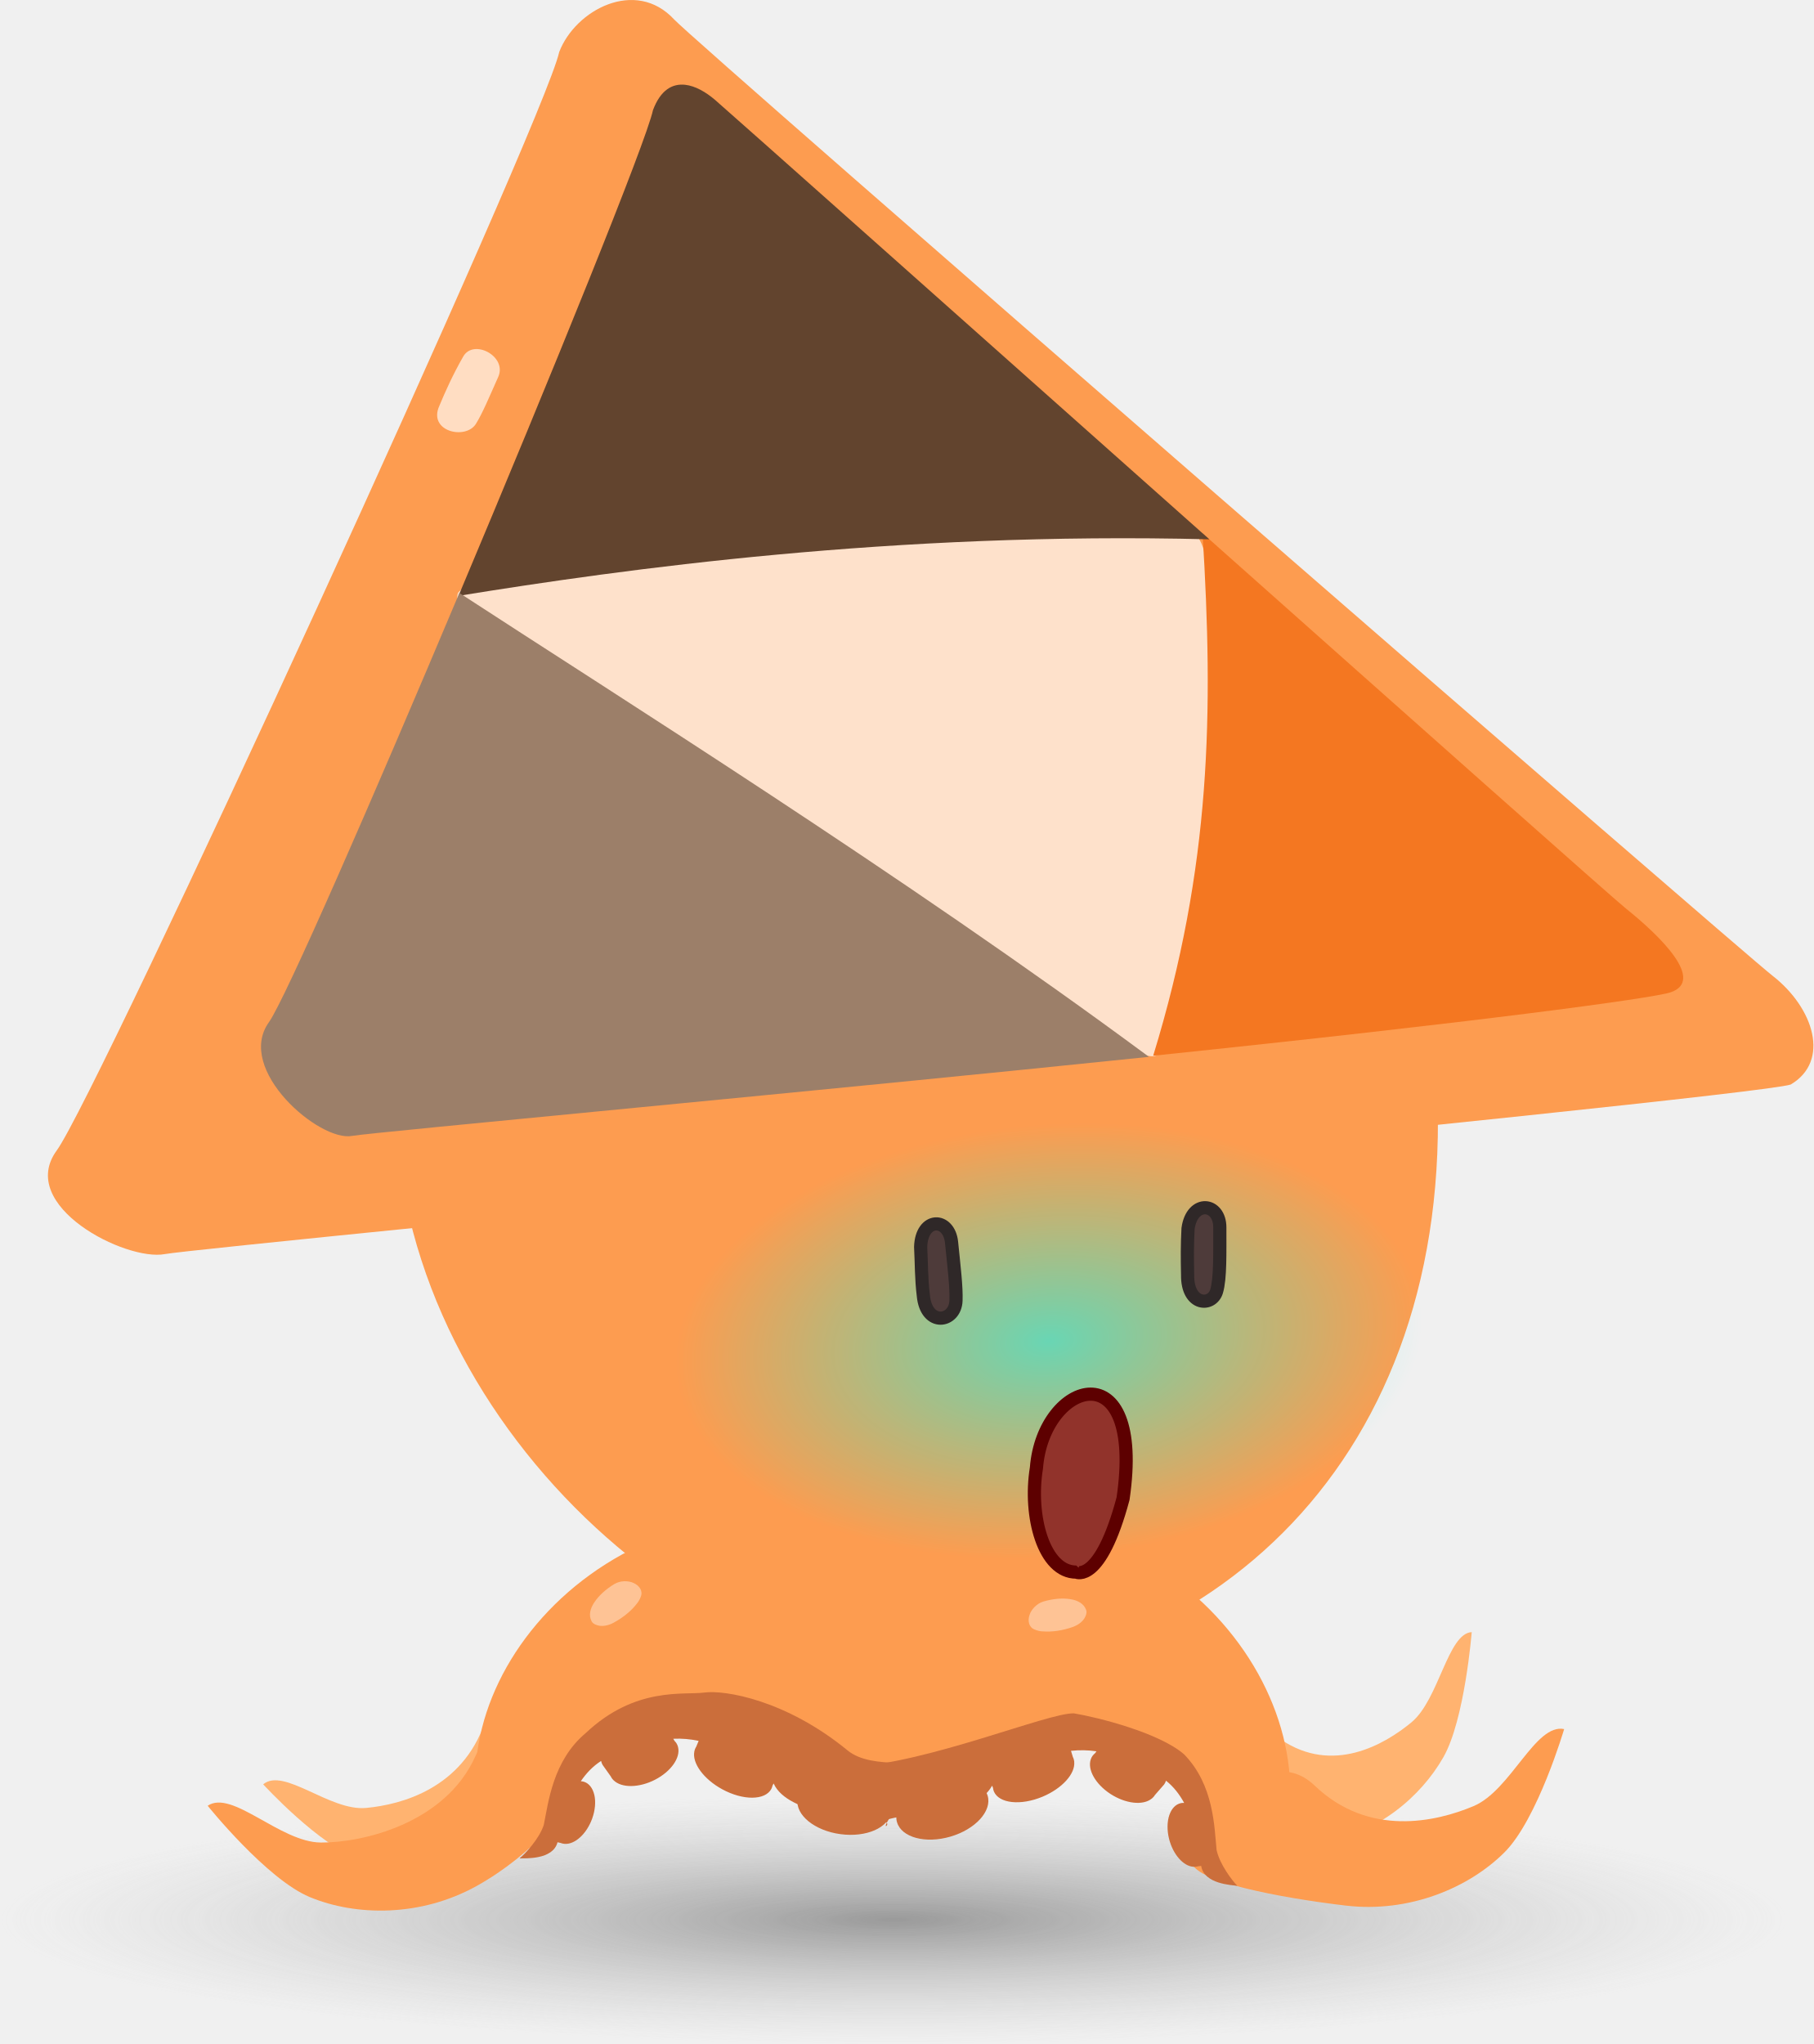
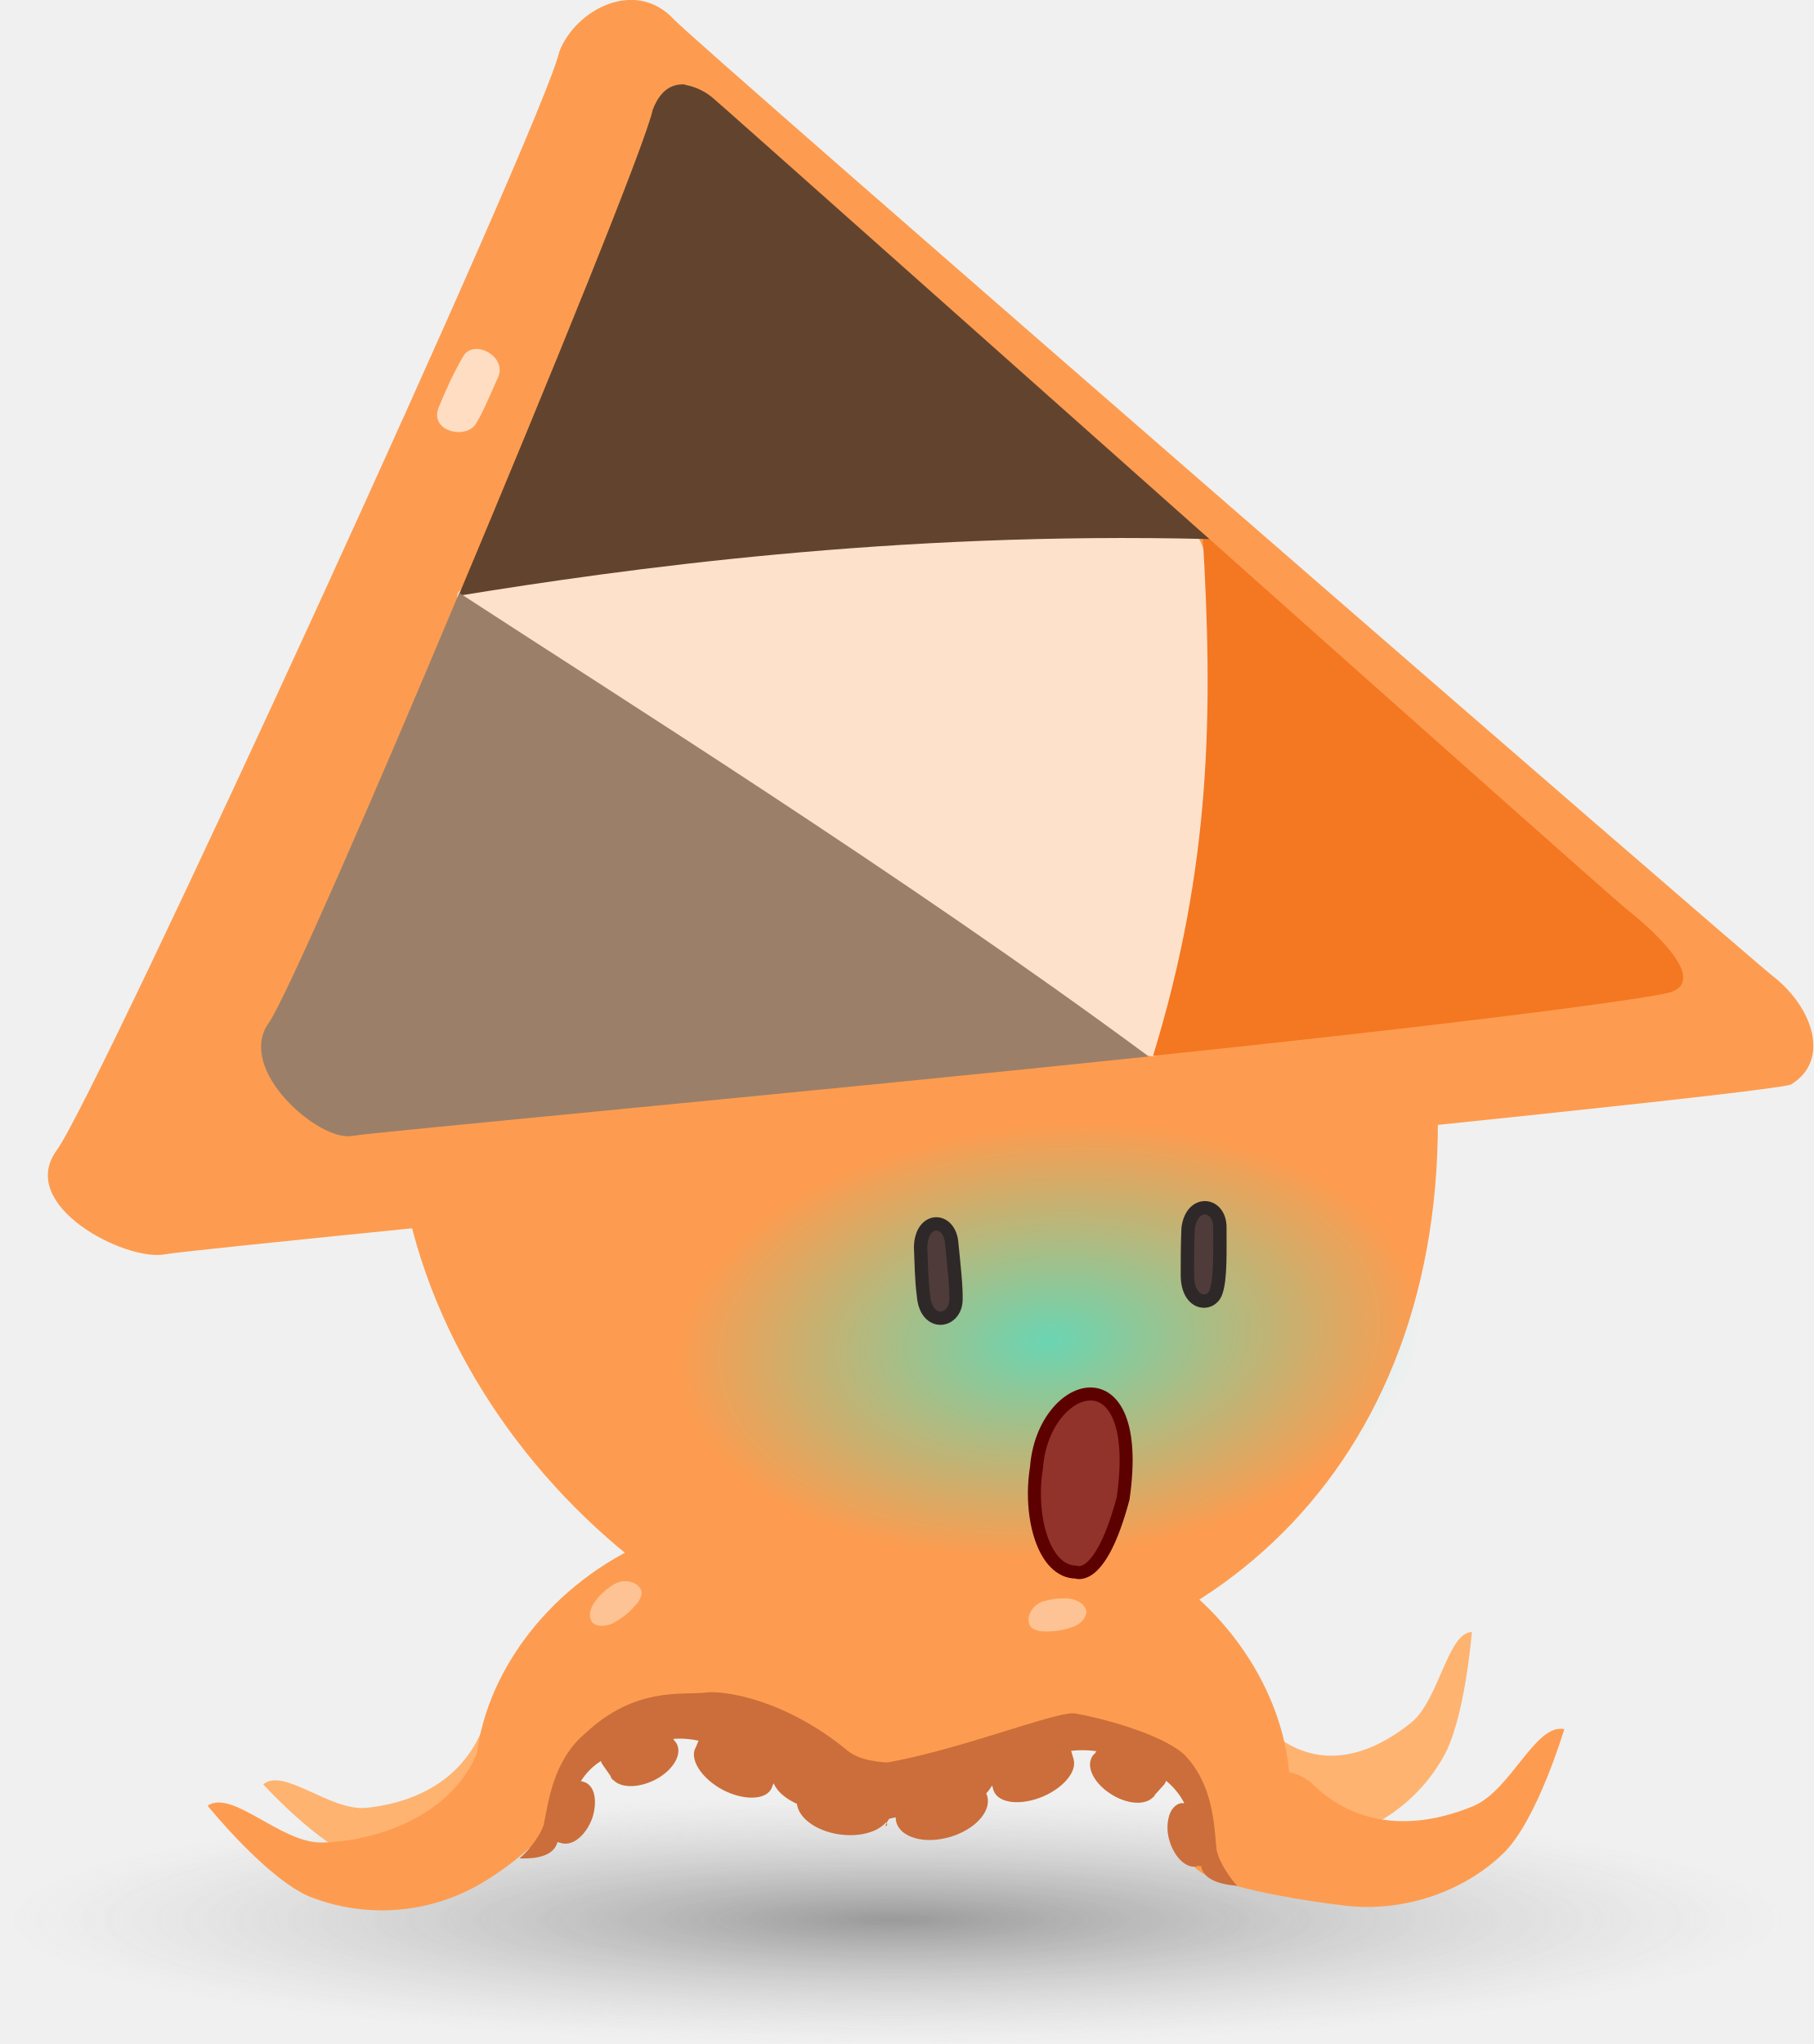
- <svg xmlns="http://www.w3.org/2000/svg" xmlns:xlink="http://www.w3.org/1999/xlink" width="50.232mm" height="56.612mm" viewBox="0 0 50.232 56.612" version="1.1" id="svg303">
-   <defs id="defs297">
-     <radialGradient xlink:href="#linearGradient2936" id="radialGradient1740-1-7-3-8" cx="56.456" cy="167.686" fx="56.456" fy="167.686" r="20.58" gradientTransform="matrix(0.503246,-0.00448318,0.00318307,0.2911602,63.09289,89.59984)" gradientUnits="userSpaceOnUse" />
-     <linearGradient id="linearGradient2936">
-       <stop style="stop-color:#00fffb;stop-opacity:1" offset="0" id="stop2932" />
-       <stop style="stop-color:#00ffe2;stop-opacity:0" offset="1" id="stop2934" />
+ <svg xmlns="http://www.w3.org/2000/svg" xmlns:xlink="http://www.w3.org/1999/xlink" viewBox="0 0 50.23 56.61">
+   <defs />
+   <defs>
+     <radialGradient id="d" cx="56.46" cy="167.69" r="20.58" fx="56.46" fy="167.69" gradientTransform="matrix(.50325 -.00448 .00318 .29116 63.1 89.6)" gradientUnits="userSpaceOnUse" xlink:href="#a" />
+     <radialGradient id="c" cx="56.46" cy="167.69" r="20.58" fx="56.46" fy="167.69" gradientTransform="matrix(1.20299 0 0 .16716 33.78 117.7)" gradientUnits="userSpaceOnUse" xlink:href="#b" />
+     <linearGradient id="a">
+       <stop offset="0" stop-color="#00fffb" />
+       <stop offset="1" stop-color="#00ffe2" stop-opacity="0" />
    </linearGradient>
-     <radialGradient xlink:href="#linearGradient1738" id="radialGradient1740-1-7-6" cx="56.456" cy="167.686" fx="56.456" fy="167.686" r="20.58" gradientTransform="matrix(1.202985,0,0,0.1671642,33.77891,117.698)" gradientUnits="userSpaceOnUse" />
-     <linearGradient id="linearGradient1738">
-       <stop style="stop-color:#838383;stop-opacity:1" offset="0" id="stop1734" />
-       <stop style="stop-color:#bfbfbf;stop-opacity:0" offset="1" id="stop1736" />
+     <linearGradient id="b">
+       <stop offset="0" stop-color="#838383" />
+       <stop offset="1" stop-color="#bfbfbf" stop-opacity="0" />
    </linearGradient>
  </defs>
-   <g id="layer1" transform="translate(-76.93734,-92.55685)">
-     <ellipse style="color:#000000;clip-rule:nonzero;display:inline;overflow:visible;visibility:visible;opacity:0.789;isolation:auto;mix-blend-mode:normal;color-interpolation:sRGB;color-interpolation-filters:linearRGB;solid-color:#000000;solid-opacity:1;vector-effect:none;fill:url(#radialGradient1740-1-7-6);fill-opacity:1;fill-rule:nonzero;stroke:none;stroke-width:0.265px;stroke-linecap:butt;stroke-linejoin:miter;stroke-miterlimit:4;stroke-dasharray:none;stroke-dashoffset:0;stroke-opacity:1;marker:none;paint-order:markers stroke fill;color-rendering:auto;image-rendering:auto;shape-rendering:auto;text-rendering:auto;enable-background:accumulate" id="path1732-7-3-8" cx="101.694" cy="145.729" rx="24.757" ry="3.44" />
-     <path style="opacity:1;vector-effect:none;fill:#ffb370;fill-opacity:1;fill-rule:evenodd;stroke:none;stroke-width:0.2;stroke-linecap:butt;stroke-linejoin:miter;stroke-miterlimit:4;stroke-dasharray:none;stroke-dashoffset:0;stroke-opacity:1" d="m 117.706,137.761 c -0.665,0.032 -0.908,1.867 -1.67,2.498 -0.762,0.631 -2.184,1.438 -3.601,0.487 -1.417,-0.951 -2.836,2.031 -2.779,2.567 0.058,0.535 2.538,0.45 3.983,0.239 1.446,-0.211 2.655,-1.225 3.283,-2.33 0.59,-1.038 0.783,-3.46 0.783,-3.46 z" id="path1043-7-2-6-0" />
-     <path style="fill:#fffdfb;fill-opacity:0.461;fill-rule:evenodd;stroke:none;stroke-width:0.365;stroke-linecap:butt;stroke-linejoin:miter;stroke-miterlimit:4;stroke-dasharray:none;stroke-opacity:1" d="m 103.763,139.134 c 0.219,-0.107 0.426,-0.285 0.604,-0.507 0.093,-0.117 0.16,-0.281 0.139,-0.422 -0.006,-0.071 -0.031,-0.135 -0.078,-0.168 -0.123,-0.109 -0.302,-0.107 -0.47,-0.038 -0.203,0.079 -0.399,0.232 -0.568,0.42 -0.118,0.137 -0.16,0.346 -0.125,0.501 0.034,0.17 0.152,0.305 0.309,0.274 0.065,-0.007 0.14,-0.031 0.19,-0.06 z" id="path867-4-7-4-4-3-7-2-6-5" />
-     <path style="opacity:1;vector-effect:none;fill:#ffb370;fill-opacity:1;fill-rule:evenodd;stroke:none;stroke-width:0.2;stroke-linecap:butt;stroke-linejoin:miter;stroke-miterlimit:4;stroke-dasharray:none;stroke-dashoffset:0;stroke-opacity:1" d="m 84.227,141.977 c 0.574,-0.481 1.845,0.747 2.849,0.654 1.004,-0.093 2.66,-0.552 3.29,-2.361 0.629,-1.808 3.551,-0.591 3.814,-0.135 0.264,0.456 -1.857,2.274 -3.186,3.209 -1.33,0.935 -2.93,1.074 -4.098,0.7 -1.097,-0.351 -2.669,-2.068 -2.669,-2.068 z" id="path1043-7-3-66" />
-     <path style="fill:#fffdfb;fill-opacity:0.461;fill-rule:evenodd;stroke:none;stroke-width:0.365;stroke-linecap:butt;stroke-linejoin:miter;stroke-miterlimit:4;stroke-dasharray:none;stroke-opacity:1" d="m 93.054,139.357 c -0.122,0.211 -0.312,0.406 -0.546,0.569 -0.123,0.085 -0.29,0.141 -0.43,0.11 -0.071,-0.011 -0.132,-0.04 -0.162,-0.089 -0.101,-0.13 -0.087,-0.309 -0.007,-0.472 0.092,-0.197 0.258,-0.383 0.457,-0.539 0.145,-0.109 0.356,-0.137 0.508,-0.091 0.168,0.045 0.294,0.171 0.253,0.326 -0.011,0.064 -0.041,0.138 -0.073,0.186 z" id="path867-4-7-4-4-3-7-4-0" />
-     <path style="color:#000000;clip-rule:nonzero;display:inline;overflow:visible;visibility:visible;opacity:1;isolation:auto;mix-blend-mode:normal;color-interpolation:sRGB;color-interpolation-filters:linearRGB;solid-color:#000000;solid-opacity:1;vector-effect:none;fill:#fd9c50;fill-opacity:1;fill-rule:nonzero;stroke:none;stroke-width:0.2;stroke-linecap:butt;stroke-linejoin:miter;stroke-miterlimit:4;stroke-dasharray:none;stroke-dashoffset:0;stroke-opacity:1;marker:none;paint-order:markers stroke fill;color-rendering:auto;image-rendering:auto;shape-rendering:auto;text-rendering:auto;enable-background:accumulate" d="m 116.229,118.588 c 2.32,11.268 -3.095,18.714 -11.26,20.321 -7.243,1.426 -16.24,-5.915 -17.02,-14.658 -0.614,-6.884 3.528,-12.012 11.742,-13.297 8.002,-1.252 15.512,2.65 16.538,7.634 z" id="path865-2-8-0" />
-     <path style="fill:#fd9c50;fill-opacity:1;fill-rule:evenodd;stroke:none;stroke-width:0.2;stroke-linecap:butt;stroke-linejoin:miter;stroke-miterlimit:4;stroke-dasharray:none;stroke-opacity:1" d="m 92.428,93.997 c 0.446,-1.167 2.116,-2.055 3.183,-0.902 0.632,0.682 29.579,25.829 30.421,26.482 1.155,0.897 1.609,2.37 0.508,3.018 -1.172,0.381 -43.956,4.49 -45.037,4.696 -1.08,0.205 -4.116,-1.339 -2.992,-2.873 1.124,-1.534 13.503,-28.486 13.917,-30.422 z" id="path863-4-1-4" />
-     <g id="g1182-9-2-6" transform="matrix(1.025565,0.1801979,-0.02159692,0.9712776,50.65346,-24.3123)" style="opacity:0.7">
-       <path id="path1176-2-9-2" d="m 40.727,129.676 c 1.767,-2.45 18.797,-6.065 19.841,-5.302 1.044,0.763 0.485,14.546 -0.841,14.988 -1.325,0.442 -19.643,-6.714 -19,-9.686 z" style="fill:#ffffff;fill-opacity:1;fill-rule:evenodd;stroke:none;stroke-width:0.265;stroke-linecap:butt;stroke-linejoin:miter;stroke-miterlimit:4;stroke-dasharray:none;stroke-opacity:1" />
-       <path id="path903-5-2-0-3-6" d="m 60.726,124.265 c 0.404,5.023 0.435,9.414 -1.015,15.087 8.712,-2.579 13.404,-4.123 13.88,-4.382 0.941,-0.511 -0.309,-1.551 -1.256,-2.163 -0.326,-0.211 -5.871,-4.302 -11.609,-8.542 z" style="fill:#f1680d;fill-opacity:1;fill-rule:evenodd;stroke:none;stroke-width:0.265px;stroke-linecap:butt;stroke-linejoin:miter;stroke-opacity:1" />
-       <path id="path920-9-6-9-7" d="m 46.539,114.109 c -0.344,0.023 -0.66,0.267 -0.852,0.88 -0.158,0.915 -2.552,7.975 -4.942,14.768 4.418,-1.58 11.654,-4.001 20.168,-5.354 -6.462,-4.774 -13.249,-9.795 -13.563,-10.015 -0.258,-0.181 -0.543,-0.297 -0.811,-0.279 z" style="fill:#211f20;fill-opacity:1;fill-rule:evenodd;stroke:none;stroke-width:0.265px;stroke-linecap:butt;stroke-linejoin:miter;stroke-opacity:1" />
-       <path id="path863-7-3-8-0-5" d="m 40.767,129.67 c -2.218,6.308 -4.443,12.415 -4.869,13.147 -0.883,1.514 1.441,3.153 2.31,2.81 0.428,-0.169 12.909,-3.712 21.39,-6.222 -6.697,-3.926 -14.609,-7.639 -18.831,-9.734 z" style="fill:#737373;fill-opacity:1;fill-rule:evenodd;stroke:none;stroke-width:0.2;stroke-linecap:butt;stroke-linejoin:miter;stroke-miterlimit:4;stroke-dasharray:none;stroke-opacity:1" />
+   <g transform="translate(-76.94 -92.56)">
+     <ellipse cx="101.69" cy="145.73" fill="url(#c)" color="#000" opacity=".79" overflow="visible" paint-order="markers stroke fill" rx="24.76" ry="3.44" style="isolation:auto;mix-blend-mode:normal;solid-color:#000;solid-opacity:1;marker:none" />
+     <path fill="#ffb370" fill-rule="evenodd" d="M117.7 137.76c-.66.03-.9 1.87-1.66 2.5-.77.63-2.19 1.44-3.6.49-1.42-.96-2.84 2.03-2.78 2.56.05.54 2.53.45 3.98.24a4.72 4.72 0 003.28-2.33c.6-1.04.79-3.46.79-3.46z" />
+     <path fill="#fffdfb" fill-opacity=".46" fill-rule="evenodd" d="M103.76 139.13c.22-.1.43-.28.6-.5.1-.12.17-.28.15-.42-.01-.08-.04-.14-.08-.17-.13-.11-.3-.11-.47-.04-.2.08-.4.23-.57.42a.6.6 0 00-.13.5c.04.17.16.3.31.27.07 0 .14-.03.2-.06z" />
+     <path fill="#ffb370" fill-rule="evenodd" d="M84.23 141.98c.57-.48 1.84.74 2.85.65 1-.1 2.66-.55 3.29-2.36.63-1.8 3.55-.6 3.81-.14.26.46-1.86 2.28-3.19 3.21a4.78 4.78 0 01-4.1.7c-1.1-.35-2.66-2.06-2.66-2.06z" />
+     <path fill="#fffdfb" fill-opacity=".46" fill-rule="evenodd" d="M93.05 139.36c-.12.2-.3.4-.54.57a.59.59 0 01-.43.1c-.07 0-.13-.03-.16-.08-.1-.13-.1-.31-.01-.47.1-.2.26-.39.46-.54a.6.6 0 01.5-.1c.17.05.3.18.26.33a.53.53 0 01-.08.19z" />
+     <path fill="#fd9c50" d="M116.23 118.59c2.32 11.27-3.1 18.71-11.26 20.32-7.24 1.42-16.24-5.92-17.02-14.66-.62-6.88 3.53-12.01 11.74-13.3 8-1.25 15.51 2.65 16.54 7.64z" color="#000" overflow="visible" paint-order="markers stroke fill" style="isolation:auto;mix-blend-mode:normal;solid-color:#000;solid-opacity:1;marker:none" />
+     <path fill="#fd9c50" fill-rule="evenodd" d="M92.43 94c.44-1.17 2.11-2.06 3.18-.9.63.68 29.58 25.82 30.42 26.48 1.16.9 1.61 2.37.51 3.02-1.17.38-43.96 4.49-45.04 4.7-1.08.2-4.11-1.35-2.99-2.88 1.13-1.53 13.5-28.49 13.92-30.42z" />
+     <g fill-rule="evenodd" opacity=".7">
+       <path fill="#fff" d="M89.62 108.98c1.87-2.06 19.4-2.5 20.46-1.58 1.06.93.19 14.22-1.18 14.41-1.37.19-20-10.06-19.28-12.83z" />
+       <path fill="#f1680d" d="M110.25 107.33c.3 4.95.24 9.22-1.37 14.47 9-.94 13.84-1.6 14.33-1.76.98-.32-.28-1.56-1.24-2.32-.33-.27-5.93-5.24-11.72-10.4z" />
+       <path fill="#211f20" d="M95.92 94.9c-.36-.03-.69.15-.9.7-.18.87-2.79 7.3-5.38 13.46 4.56-.74 12.04-1.79 20.8-1.57-6.53-5.8-13.38-11.9-13.7-12.17a1.64 1.64 0 00-.82-.41z" />
+       <path fill="#737373" d="M89.66 108.98c-2.4 5.73-4.82 11.26-5.27 11.9-.94 1.3 1.4 3.31 2.3 3.14.45-.09 13.32-1.28 22.07-2.2-6.78-5.01-14.81-10.04-19.1-12.84z" />
    </g>
-     <path style="fill:#ffddc2;fill-opacity:1;fill-rule:evenodd;stroke:none;stroke-width:0.365;stroke-linecap:butt;stroke-linejoin:miter;stroke-miterlimit:4;stroke-dasharray:none;stroke-opacity:1" d="m 90.739,102.995 c -0.254,0.569 -0.434,1.003 -0.617,1.299 -0.282,0.458 -1.34,0.215 -1.014,-0.498 0.16,-0.385 0.376,-0.868 0.662,-1.366 0.286,-0.499 1.223,-0.004 0.969,0.565 z" id="path867-4-9-8-6" />
-     <path style="opacity:1;vector-effect:none;fill:#fd9c50;fill-opacity:1;fill-rule:evenodd;stroke:none;stroke-width:0.2;stroke-linecap:butt;stroke-linejoin:miter;stroke-miterlimit:4;stroke-dasharray:none;stroke-dashoffset:0;stroke-opacity:1" d="m 98.331,141.78 c 0.295,0.904 2.166,1.247 2.764,1.323 0.598,0.076 1.974,-2.203 2.105,-2.588 0.131,-0.384 -0.827,-3.693 -1.151,-3.98 -0.325,-0.287 -4.158,-2.485 -6.893,-1.392 -2.735,1.093 -4.556,3.392 -4.962,5.719 -0.192,1.104 -0.273,3.062 1.487,2.863 0.671,-0.076 0.55,-1.865 2.175,-2.555 1.825,-0.775 2.796,-0.626 4.475,0.609 z" id="path996-6-8-98" />
-     <path style="opacity:1;vector-effect:none;fill:#fd9c50;fill-opacity:1;fill-rule:evenodd;stroke:none;stroke-width:0.2;stroke-linecap:butt;stroke-linejoin:miter;stroke-miterlimit:4;stroke-dasharray:none;stroke-dashoffset:0;stroke-opacity:1" d="m 82.69,142.57 c 0.677,-0.458 2.005,1.01 3.134,1.019 1.128,0.009 3.449,-0.513 4.287,-2.402 0.838,-1.888 2.352,0.228 2.612,0.75 0.261,0.522 -1.021,1.985 -2.576,2.852 -1.555,0.867 -3.353,0.842 -4.63,0.31 -1.199,-0.5 -2.827,-2.529 -2.827,-2.529 z" id="path1043-6-6-5-72" />
-     <path style="fill:#ffddc2;fill-opacity:0.603;fill-rule:evenodd;stroke:none;stroke-width:0.365;stroke-linecap:butt;stroke-linejoin:miter;stroke-miterlimit:4;stroke-dasharray:none;stroke-opacity:1" d="m 94.58,136.971 c -0.161,0.209 -0.389,0.392 -0.655,0.535 -0.139,0.074 -0.32,0.112 -0.456,0.06 -0.07,-0.021 -0.128,-0.06 -0.149,-0.117 -0.079,-0.153 -0.034,-0.342 0.076,-0.505 0.129,-0.199 0.329,-0.375 0.559,-0.515 0.166,-0.097 0.385,-0.098 0.532,-0.029 0.162,0.071 0.268,0.223 0.199,0.383 -0.023,0.067 -0.066,0.142 -0.107,0.189 z" id="path867-4-7-4-4-9-9-8" />
-     <path style="opacity:1;vector-effect:none;fill:#fd9c50;fill-opacity:1;fill-rule:evenodd;stroke:none;stroke-width:0.2;stroke-linecap:butt;stroke-linejoin:miter;stroke-miterlimit:4;stroke-dasharray:none;stroke-dashoffset:0;stroke-opacity:1" d="m 120.265,140.447 c -0.8,-0.166 -1.471,1.697 -2.511,2.134 -1.04,0.438 -2.903,0.862 -4.396,-0.566 -1.493,-1.428 -3.373,1.484 -3.415,2.066 -0.043,0.582 2.501,1.044 4.269,1.254 1.768,0.21 3.421,-0.496 4.4,-1.474 0.919,-0.918 1.653,-3.414 1.653,-3.414 z" id="path1043-6-6-0-3-2" />
-     <path style="opacity:1;vector-effect:none;fill:#fd9c50;fill-opacity:1;fill-rule:evenodd;stroke:none;stroke-width:0.2;stroke-linecap:butt;stroke-linejoin:miter;stroke-miterlimit:4;stroke-dasharray:none;stroke-dashoffset:0;stroke-opacity:1" d="m 104.474,141.842 c -0.385,0.87 -2.281,1.021 -2.884,1.036 -0.603,0.015 -1.741,-2.392 -1.832,-2.787 -0.092,-0.396 1.196,-3.591 1.548,-3.843 0.352,-0.253 4.388,-2.051 6.999,-0.687 2.611,1.364 4.189,3.835 4.357,6.192 0.08,1.118 -0.038,3.074 -1.769,2.698 -0.66,-0.143 -0.359,-1.911 -1.905,-2.762 -1.737,-0.955 -2.718,-0.905 -4.514,0.153 z" id="path996-6-5-6-9" />
-     <path style="color:#000000;clip-rule:nonzero;display:inline;overflow:visible;visibility:visible;opacity:1;isolation:auto;mix-blend-mode:normal;color-interpolation:sRGB;color-interpolation-filters:linearRGB;solid-color:#000000;solid-opacity:1;vector-effect:none;fill:#cb6e3b;fill-opacity:1;fill-rule:nonzero;stroke:none;stroke-width:0.2;stroke-linecap:butt;stroke-linejoin:miter;stroke-miterlimit:4;stroke-dasharray:none;stroke-dashoffset:0;stroke-opacity:1;marker:none;paint-order:markers stroke fill;color-rendering:auto;image-rendering:auto;shape-rendering:auto;text-rendering:auto;enable-background:accumulate" d="m 101.842,142.061 c 0.313,-0.277 -2.265,-0.522 -1.374,-0.562 2.148,-0.096 5.499,-1.51 6.217,-1.488 0.666,0.11 2.37,0.538 3.055,1.138 0.829,0.851 0.834,2.022 0.898,2.65 0.088,0.398 0.431,0.844 0.574,0.988 -0.145,-0.019 -0.925,-0.045 -1.001,-0.551 l -0.094,0.012 c -0.008,0.002 -0.015,0.004 -0.023,0.006 -0.025,0.005 -0.051,0.007 -0.077,0.007 l -0.013,0.002 c -2.6e-4,-7.9e-4 -5.3e-4,-0.001 -0.002,-0.002 -0.283,-0.013 -0.57,-0.339 -0.68,-0.769 -0.06,-0.238 -0.057,-0.478 0.007,-0.666 l 5.3e-4,1.6e-4 c 0.062,-0.181 0.177,-0.299 0.32,-0.329 0.028,-0.005 0.056,-0.008 0.085,-0.006 l 0.004,-5.3e-4 c -0.126,-0.231 -0.286,-0.443 -0.502,-0.615 -0.012,0.037 -0.029,0.072 -0.052,0.105 l -0.261,0.299 c -0.005,0.007 -0.008,0.015 -0.013,0.022 -0.018,0.023 -0.037,0.044 -0.06,0.063 l -0.009,0.009 c -8e-4,-1.8e-4 -5.3e-4,-2.3e-4 -0.002,-5.3e-4 -0.242,0.197 -0.727,0.141 -1.145,-0.132 -0.415,-0.272 -0.643,-0.678 -0.54,-0.963 0.012,-0.034 0.028,-0.065 0.049,-0.093 0.019,-0.025 0.041,-0.048 0.067,-0.069 l 0.04,-0.054 c -0.237,-0.035 -0.471,-0.038 -0.706,-0.013 l 0.053,0.174 c 0.005,0.008 0.008,0.016 0.012,0.024 0.011,0.029 0.019,0.059 0.023,0.091 l 0.003,0.012 c -5.3e-4,8e-4 -0.001,8e-4 -0.002,0.002 0.035,0.331 -0.335,0.739 -0.874,0.966 -0.608,0.255 -1.213,0.19 -1.352,-0.146 -0.012,-0.031 -0.02,-0.065 -0.024,-0.099 l -0.024,-0.059 c -0.475,0.836 -2.007,0.852 -2.592,0.875 -0.277,0.011 -0.426,0.202 -0.847,-0.082 -0.168,-0.114 0.517,-0.441 0.859,-0.744 z" id="path1092-6-8-2-4-4-8-9" />
-     <path style="fill:#ffddc2;fill-opacity:0.603;fill-rule:evenodd;stroke:none;stroke-width:0.365;stroke-linecap:butt;stroke-linejoin:miter;stroke-miterlimit:4;stroke-dasharray:none;stroke-opacity:1" d="m 105.814,137.74 c 0.263,0.023 0.552,-0.021 0.837,-0.12 0.149,-0.053 0.299,-0.16 0.353,-0.295 0.032,-0.066 0.043,-0.134 0.015,-0.189 -0.059,-0.162 -0.229,-0.256 -0.424,-0.286 -0.233,-0.04 -0.499,-0.011 -0.757,0.064 -0.184,0.057 -0.333,0.217 -0.382,0.372 -0.057,0.167 -0.017,0.348 0.148,0.406 0.065,0.028 0.149,0.048 0.211,0.049 z" id="path867-4-7-4-4-9-8-5-6" />
-     <ellipse style="color:#000000;clip-rule:nonzero;display:inline;overflow:visible;visibility:visible;opacity:0.584;isolation:auto;mix-blend-mode:normal;color-interpolation:sRGB;color-interpolation-filters:linearRGB;solid-color:#000000;solid-opacity:1;vector-effect:none;fill:url(#radialGradient1740-1-7-3-8);fill-opacity:1;fill-rule:nonzero;stroke:none;stroke-width:0.265px;stroke-linecap:butt;stroke-linejoin:miter;stroke-miterlimit:4;stroke-dasharray:none;stroke-dashoffset:0;stroke-opacity:1;marker:none;paint-order:markers stroke fill;color-rendering:auto;image-rendering:auto;shape-rendering:auto;text-rendering:auto;enable-background:accumulate" id="path1732-7-3-9-2" cx="92.038" cy="138.17" rx="11.449" ry="5.992" transform="matrix(0.9964625,-0.08403867,0.1033184,0.9946483,0,0)" />
-     <path style="color:#000000;clip-rule:nonzero;display:inline;overflow:visible;visibility:visible;opacity:1;isolation:auto;mix-blend-mode:normal;color-interpolation:sRGB;color-interpolation-filters:linearRGB;solid-color:#000000;solid-opacity:1;vector-effect:none;fill:#cb6e3b;fill-opacity:1;fill-rule:nonzero;stroke:none;stroke-width:0.2;stroke-linecap:butt;stroke-linejoin:miter;stroke-miterlimit:4;stroke-dasharray:none;stroke-dashoffset:0;stroke-opacity:1;marker:none;paint-order:markers stroke fill;color-rendering:auto;image-rendering:auto;shape-rendering:auto;text-rendering:auto;enable-background:accumulate" d="m 102.81,141.608 c -0.253,-0.416 -1.686,0.01 -2.396,-0.572 -1.71,-1.401 -3.403,-1.677 -3.966,-1.601 -0.563,0.076 -1.911,-0.177 -3.287,1.123 -0.911,0.763 -1.034,1.927 -1.161,2.545 -0.127,0.387 -0.514,0.796 -0.671,0.925 0.147,-0.005 0.925,0.048 1.052,-0.447 l 0.092,0.021 c 0.008,0.003 0.014,0.006 0.022,0.008 0.025,0.008 0.05,0.012 0.076,0.014 l 0.013,0.003 c 3.9e-4,-5.3e-4 7.4e-4,-10e-4 0.002,-10e-4 0.283,0.015 0.602,-0.28 0.754,-0.697 0.084,-0.23 0.105,-0.47 0.06,-0.663 l -5.3e-4,1.1e-4 c -0.044,-0.186 -0.146,-0.316 -0.285,-0.36 -0.027,-0.008 -0.055,-0.013 -0.084,-0.015 l -0.004,-0.001 c 0.148,-0.217 0.329,-0.412 0.562,-0.561 0.008,0.038 0.021,0.075 0.041,0.109 l 0.23,0.324 c 0.004,0.007 0.007,0.015 0.011,0.023 0.015,0.025 0.033,0.048 0.053,0.069 l 0.008,0.01 c 7.9e-4,-9e-5 5e-4,-1.8e-4 0.002,-5.3e-4 0.221,0.22 0.709,0.213 1.152,-0.016 0.44,-0.228 0.708,-0.609 0.634,-0.903 -0.008,-0.035 -0.022,-0.067 -0.039,-0.097 -0.017,-0.027 -0.036,-0.052 -0.059,-0.075 l -0.035,-0.058 c 0.24,-0.011 0.472,0.009 0.704,0.059 l -0.07,0.167 c -0.005,0.007 -0.01,0.015 -0.014,0.022 -0.014,0.028 -0.025,0.057 -0.032,0.088 l -0.004,0.012 c 4.2e-4,7.9e-4 0.001,7.9e-4 0.001,0.002 -0.068,0.325 0.259,0.77 0.772,1.049 0.579,0.315 1.187,0.311 1.36,-0.009 0.015,-0.03 0.027,-0.062 0.034,-0.096 l 0.03,-0.056 c 0.388,0.879 2.474,0.971 3.053,1.053 0.274,0.039 -0.171,0.364 0.23,-0.2 0,0 0.193,-0.877 0.449,-0.962 z" id="path1092-6-8-2-4-0-9" />
-     <ellipse style="color:#000000;clip-rule:nonzero;display:inline;overflow:visible;visibility:visible;opacity:1;isolation:auto;mix-blend-mode:normal;color-interpolation:sRGB;color-interpolation-filters:linearRGB;solid-color:#000000;solid-opacity:1;vector-effect:none;fill:#cb6e3b;fill-opacity:1;fill-rule:nonzero;stroke:none;stroke-width:0.2;stroke-linecap:butt;stroke-linejoin:miter;stroke-miterlimit:4;stroke-dasharray:none;stroke-dashoffset:0;stroke-opacity:1;marker:none;paint-order:markers stroke fill;color-rendering:auto;image-rendering:auto;shape-rendering:auto;text-rendering:auto;enable-background:accumulate" id="path2118-1" cx="118.469" cy="127.887" rx="1.308" ry="0.799" transform="rotate(7.675995)" />
-     <ellipse style="color:#000000;clip-rule:nonzero;display:inline;overflow:visible;visibility:visible;opacity:1;isolation:auto;mix-blend-mode:normal;color-interpolation:sRGB;color-interpolation-filters:linearRGB;solid-color:#000000;solid-opacity:1;vector-effect:none;fill:#cb6e3b;fill-opacity:1;fill-rule:nonzero;stroke:none;stroke-width:0.2;stroke-linecap:butt;stroke-linejoin:miter;stroke-miterlimit:4;stroke-dasharray:none;stroke-dashoffset:0;stroke-opacity:1;marker:none;paint-order:markers stroke fill;color-rendering:auto;image-rendering:auto;shape-rendering:auto;text-rendering:auto;enable-background:accumulate" id="path2118-4-49" cx="58.964" cy="165.807" rx="1.308" ry="0.799" transform="rotate(-16.26378)" />
-     <path style="fill:#4e3b3a;fill-opacity:1;fill-rule:evenodd;stroke:#2f2828;stroke-width:0.365;stroke-linecap:butt;stroke-linejoin:miter;stroke-miterlimit:4;stroke-dasharray:none;stroke-opacity:1" d="m 102.44,127.091 c 0.025,-0.831 0.785,-0.822 0.856,-0.125 0.07,0.697 0.136,1.22 0.123,1.613 -0.02,0.607 -0.825,0.737 -0.905,-0.141 -0.058,-0.465 -0.05,-0.882 -0.074,-1.347 z" id="path867-1" />
-     <path style="opacity:1;vector-effect:none;fill:#4e3b3a;fill-opacity:1;fill-rule:evenodd;stroke:#2f2828;stroke-width:0.365;stroke-linecap:butt;stroke-linejoin:miter;stroke-miterlimit:4;stroke-dasharray:none;stroke-dashoffset:0;stroke-opacity:1" d="m 109.847,126.583 c 0.113,-0.809 0.882,-0.717 0.88,-0.029 -0.002,0.688 0.019,1.408 -0.09,1.77 -0.128,0.424 -0.814,0.409 -0.802,-0.457 -0.01,-0.46 -0.012,-0.827 0.012,-1.283 z" id="path867-6-0" />
-     <path style="opacity:1;vector-effect:none;fill:#91332b;fill-opacity:1;fill-rule:evenodd;stroke:#5d0000;stroke-width:0.365;stroke-linecap:round;stroke-linejoin:bevel;stroke-miterlimit:4;stroke-dasharray:none;stroke-dashoffset:0;stroke-opacity:1" d="m 106.753,136.099 c -0.897,0.005 -1.325,-1.544 -1.106,-2.884 0.188,-2.433 3.007,-3.302 2.4,0.848 -0.631,2.359 -1.294,2.037 -1.294,2.037 z" id="path991-3-4" />
+     <path fill="#ffddc2" fill-rule="evenodd" d="M90.74 103c-.25.56-.43 1-.62 1.3-.28.45-1.34.2-1.01-.5.16-.39.37-.87.66-1.37.29-.5 1.22 0 .97.57z" />
+     <path fill="#fd9c50" fill-rule="evenodd" d="M98.33 141.78c.3.9 2.17 1.25 2.77 1.32.6.08 1.97-2.2 2.1-2.59.13-.38-.83-3.69-1.15-3.98-.33-.28-4.16-2.48-6.9-1.39-2.73 1.1-4.55 3.4-4.96 5.72-.19 1.1-.27 3.06 1.5 2.87.66-.08.54-1.87 2.17-2.56 1.82-.77 2.8-.62 4.47.61z" />
+     <path fill="#fd9c50" fill-rule="evenodd" d="M82.69 142.57c.68-.46 2 1.01 3.13 1.02 1.13 0 3.45-.51 4.3-2.4.83-1.9 2.34.22 2.6.75.26.52-1.02 1.98-2.57 2.85a5.45 5.45 0 01-4.63.3c-1.2-.5-2.83-2.52-2.83-2.52z" />
+     <path fill="#ffddc2" fill-opacity=".6" fill-rule="evenodd" d="M94.58 136.97c-.16.21-.39.4-.65.54-.14.07-.32.1-.46.06-.07-.03-.13-.06-.15-.12-.08-.15-.03-.34.08-.5.13-.2.33-.38.56-.52a.6.6 0 01.53-.03c.16.07.27.22.2.38a.61.61 0 01-.11.2z" />
+     <path fill="#fd9c50" fill-rule="evenodd" d="M120.27 140.45c-.8-.17-1.48 1.7-2.52 2.13-1.04.44-2.9.86-4.4-.56-1.48-1.43-3.36 1.48-3.4 2.06-.05.58 2.5 1.05 4.26 1.26 1.77.2 3.42-.5 4.4-1.48.92-.92 1.66-3.41 1.66-3.41z" />
+     <path fill="#fd9c50" fill-rule="evenodd" d="M104.47 141.84c-.38.87-2.28 1.02-2.88 1.04-.6.01-1.74-2.4-1.83-2.79-.1-.4 1.2-3.59 1.55-3.84.35-.25 4.38-2.05 7-.69 2.6 1.36 4.18 3.84 4.35 6.2.08 1.11-.04 3.07-1.77 2.7-.66-.15-.36-1.92-1.9-2.77-1.74-.96-2.72-.9-4.52.15z" />
+     <path fill="#cb6e3b" d="M101.84 142.06c.32-.28-2.26-.52-1.37-.56 2.15-.1 5.5-1.51 6.22-1.49.66.11 2.37.54 3.05 1.14.83.85.83 2.02.9 2.65.09.4.43.84.57.99-.14-.02-.92-.05-1-.55h-.1l-.02.01a.4.4 0 01-.07.01H110c-.28-.01-.57-.34-.68-.77a1.2 1.2 0 01.01-.66c.06-.18.18-.3.32-.33h.09v-.01a1.98 1.98 0 00-.5-.61.38.38 0 01-.05.1l-.27.3v.02a.41.41 0 01-.07.06v.01h-.01c-.24.2-.73.14-1.14-.13-.42-.27-.65-.68-.54-.96a.35.35 0 01.11-.16l.04-.06a2.75 2.75 0 00-.7-.01l.05.17.01.03.02.09v.01c.04.33-.33.74-.87.97-.6.25-1.21.19-1.35-.15a.37.37 0 01-.03-.1l-.02-.06c-.47.84-2 .85-2.6.88-.27 0-.42.2-.84-.08-.17-.12.52-.45.86-.75z" color="#000" overflow="visible" paint-order="markers stroke fill" style="isolation:auto;mix-blend-mode:normal;solid-color:#000;solid-opacity:1;marker:none" />
+     <path fill="#ffddc2" fill-opacity=".6" fill-rule="evenodd" d="M105.81 137.74c.27.02.56-.02.84-.12.15-.05.3-.16.35-.3.03-.06.05-.13.02-.18-.06-.17-.23-.26-.43-.3-.23-.03-.5 0-.75.07a.6.6 0 00-.39.38c-.05.16-.01.34.15.4.07.03.15.05.21.05z" />
+     <ellipse cx="92.04" cy="138.17" fill="url(#d)" color="#000" opacity=".58" overflow="visible" paint-order="markers stroke fill" rx="11.45" ry="5.99" style="isolation:auto;mix-blend-mode:normal;solid-color:#000;solid-opacity:1;marker:none" transform="matrix(.99646 -.08404 .10332 .99465 0 0)" />
+     <path fill="#cb6e3b" d="M102.81 141.6c-.25-.4-1.69.02-2.4-.56-1.7-1.4-3.4-1.68-3.96-1.6-.57.07-1.91-.18-3.29 1.12-.91.76-1.03 1.93-1.16 2.54-.13.39-.51.8-.67.93.15 0 .92.05 1.05-.45l.1.02.01.01.08.01h.01c.29.02.6-.27.76-.69.08-.23.1-.47.06-.66-.04-.19-.15-.32-.29-.36a.37.37 0 00-.08-.02c.14-.22.32-.41.56-.56 0 .04.02.07.04.1l.23.33v.03l.06.07h.01c.22.23.71.22 1.16-.01.44-.23.7-.61.63-.9a.35.35 0 00-.1-.18l-.03-.05c.24-.02.47 0 .7.05l-.07.17-.01.02a.37.37 0 00-.04.1c-.07.33.26.78.77 1.06.58.31 1.19.3 1.36-.01a.37.37 0 00.04-.1l.03-.06c.38.88 2.47.98 3.05 1.06.27.04-.17.36.23-.2 0 0 .2-.88.45-.96z" color="#000" overflow="visible" paint-order="markers stroke fill" style="isolation:auto;mix-blend-mode:normal;solid-color:#000;solid-opacity:1;marker:none" />
+     <ellipse cx="118.47" cy="127.89" fill="#cb6e3b" color="#000" overflow="visible" paint-order="markers stroke fill" rx="1.31" ry=".8" style="isolation:auto;mix-blend-mode:normal;solid-color:#000;solid-opacity:1;marker:none" transform="rotate(7.68)" />
+     <ellipse cx="58.96" cy="165.81" fill="#cb6e3b" color="#000" overflow="visible" paint-order="markers stroke fill" rx="1.31" ry=".8" style="isolation:auto;mix-blend-mode:normal;solid-color:#000;solid-opacity:1;marker:none" transform="rotate(-16.26)" />
+     <path fill="#4e3b3a" fill-rule="evenodd" stroke="#2f2828" stroke-width=".37" d="M102.44 127.1c.02-.84.79-.83.86-.13.07.7.13 1.22.12 1.6-.02.62-.83.75-.9-.13-.06-.47-.06-.88-.08-1.35zM109.85 126.58c.1-.8.88-.71.88-.03 0 .7.02 1.41-.1 1.77-.12.43-.8.41-.8-.45 0-.46 0-.83.02-1.29z" />
+     <path fill="#91332b" fill-rule="evenodd" stroke="#5d0000" stroke-linecap="round" stroke-linejoin="bevel" stroke-width=".36" d="M106.75 136.1c-.9 0-1.32-1.55-1.1-2.89.18-2.43 3-3.3 2.4.85-.63 2.36-1.3 2.04-1.3 2.04z" />
  </g>
</svg>
